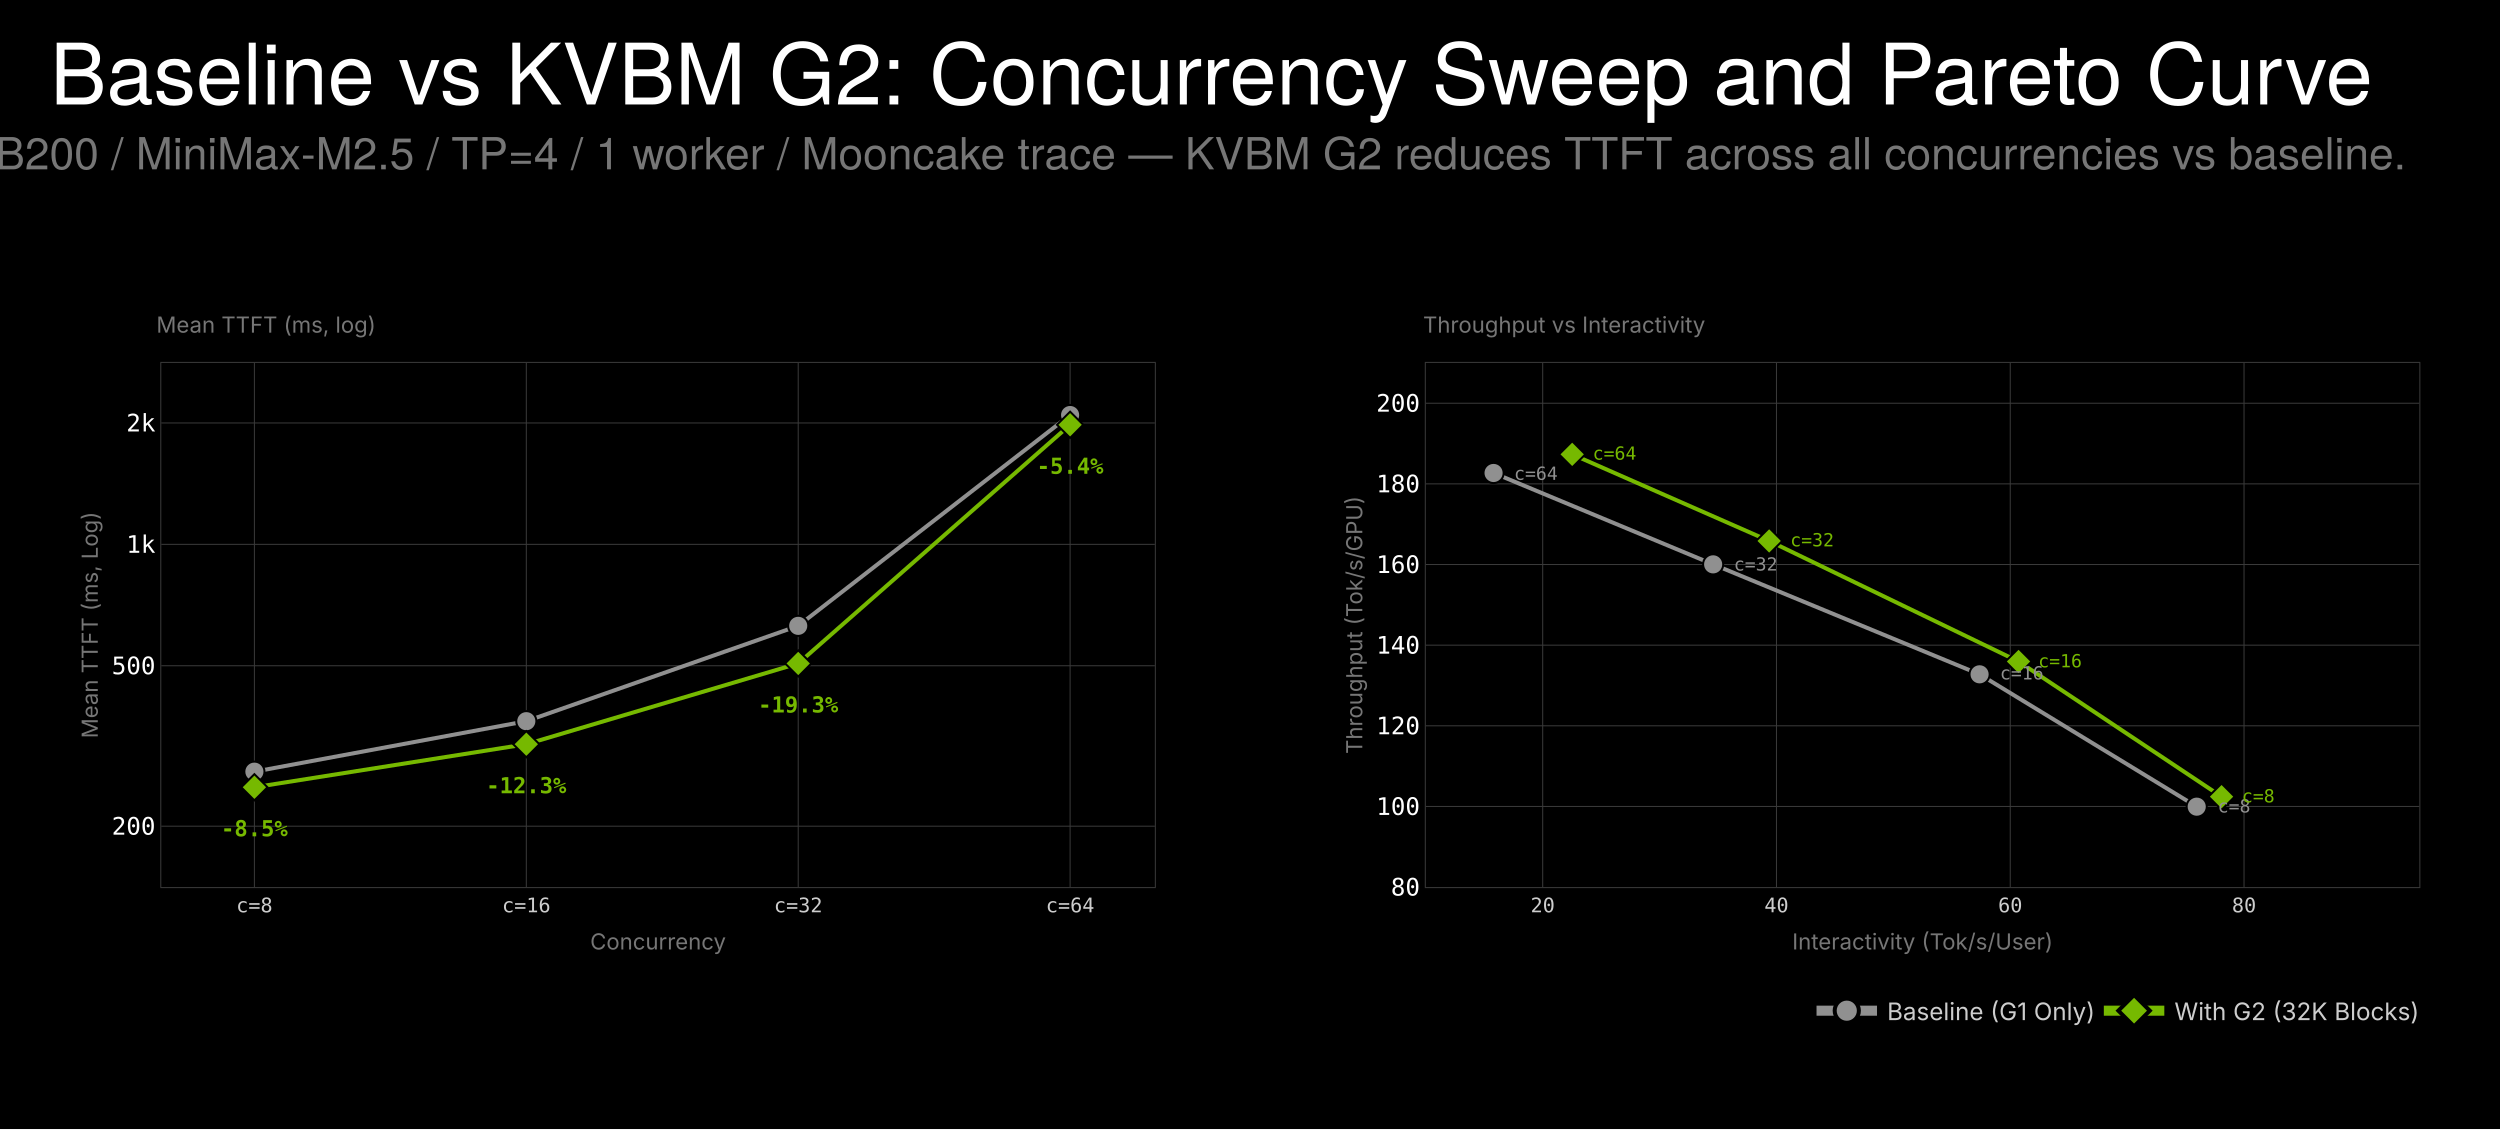
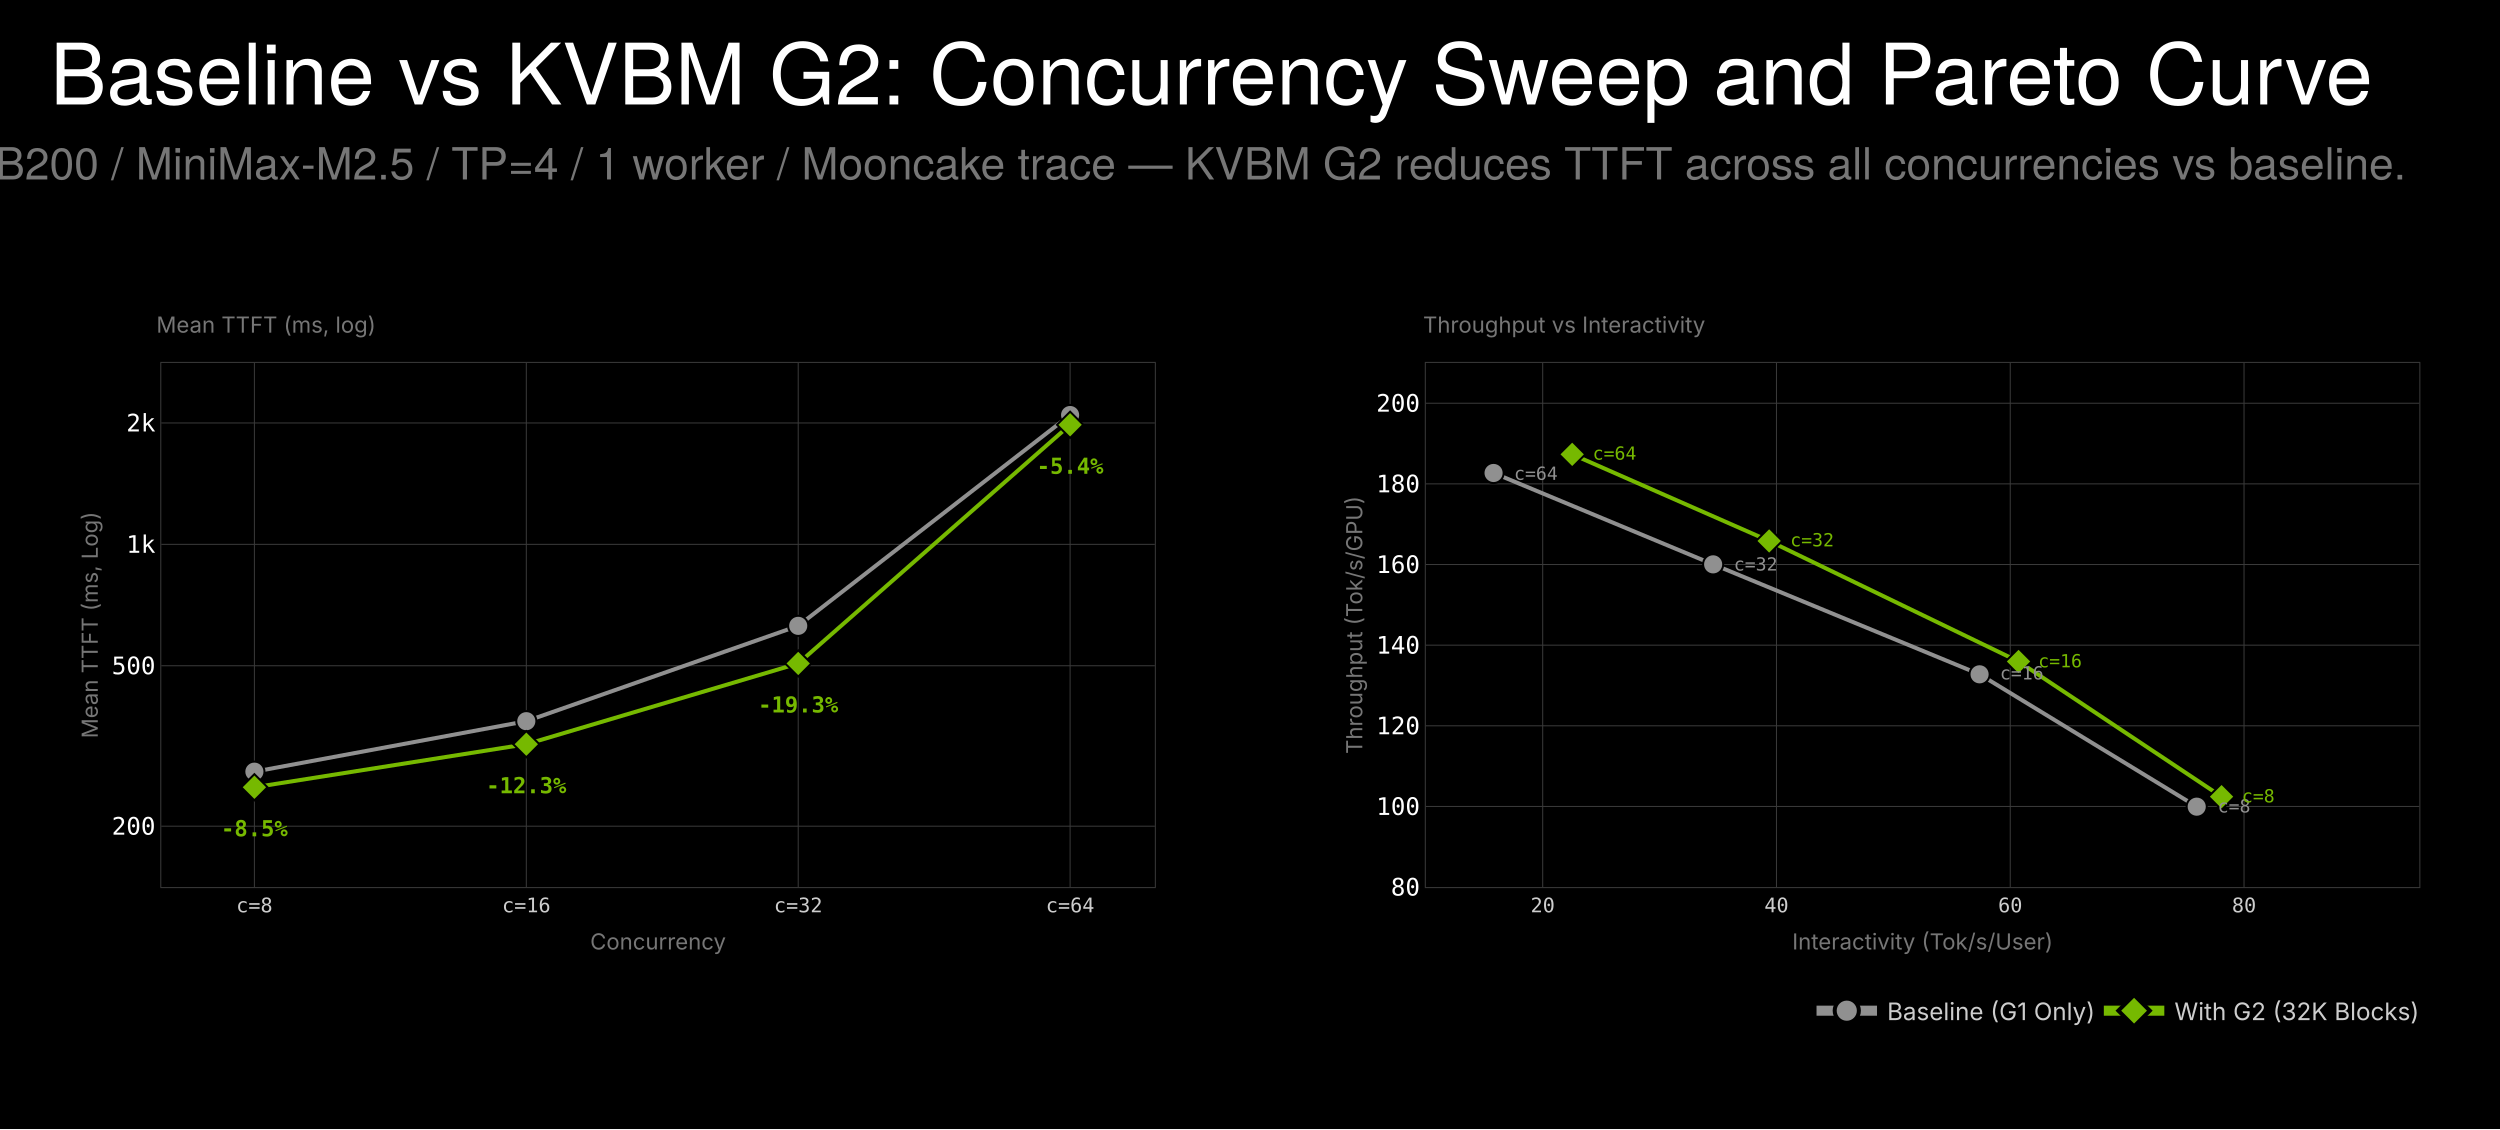
<svg xmlns="http://www.w3.org/2000/svg" class="main-svg" width="1240" height="560" style="" viewBox="0 0 1240 560">
  <rect x="0" y="0" width="1240" height="560" style="fill: rgb(0, 0, 0); fill-opacity: 1;" />
-   <defs id="defs-24a449">
+   <defs id="defs-660c61">
    <g class="clips">
-       <clipPath id="clip24a449xyplot" class="plotclip">
+       <clipPath id="clip660c61xyplot" class="plotclip">
        <rect width="492.8" height="260" />
      </clipPath>
-       <clipPath id="clip24a449x2y2plot" class="plotclip">
+       <clipPath id="clip660c61x2y2plot" class="plotclip">
        <rect width="492.8" height="260" />
      </clipPath>
-       <clipPath class="axesclip" id="clip24a449x">
+       <clipPath class="axesclip" id="clip660c61x">
        <rect x="80" y="0" width="492.8" height="560" />
      </clipPath>
-       <clipPath class="axesclip" id="clip24a449y">
+       <clipPath class="axesclip" id="clip660c61y">
        <rect x="0" y="180" width="1240" height="260" />
      </clipPath>
-       <clipPath class="axesclip" id="clip24a449xy">
+       <clipPath class="axesclip" id="clip660c61xy">
        <rect x="80" y="180" width="492.8" height="260" />
      </clipPath>
-       <clipPath class="axesclip" id="clip24a449y2">
+       <clipPath class="axesclip" id="clip660c61y2">
        <rect x="0" y="180" width="1240" height="260" />
      </clipPath>
-       <clipPath class="axesclip" id="clip24a449xy2">
+       <clipPath class="axesclip" id="clip660c61xy2">
        <rect x="80" y="180" width="492.8" height="260" />
      </clipPath>
-       <clipPath class="axesclip" id="clip24a449x2">
+       <clipPath class="axesclip" id="clip660c61x2">
        <rect x="707.2" y="0" width="492.8" height="560" />
      </clipPath>
-       <clipPath class="axesclip" id="clip24a449x2y">
+       <clipPath class="axesclip" id="clip660c61x2y">
        <rect x="707.2" y="180" width="492.8" height="260" />
      </clipPath>
-       <clipPath class="axesclip" id="clip24a449x2y2">
+       <clipPath class="axesclip" id="clip660c61x2y2">
        <rect x="707.2" y="180" width="492.8" height="260" />
      </clipPath>
    </g>
    <g class="gradients" />
    <g class="patterns" />
  </defs>
  <g class="bglayer" />
  <g class="layer-below">
    <g class="imagelayer" />
    <g class="shapelayer" />
  </g>
  <g class="cartesianlayer">
    <g class="subplot xy">
      <g class="layer-subplot">
        <g class="shapelayer" />
        <g class="imagelayer" />
      </g>
      <g class="minor-gridlayer">
        <g class="x" />
        <g class="y" />
      </g>
      <g class="gridlayer">
        <g class="x">
          <path class="xgrid crisp" transform="translate(126.18,0)" d="M0,180v260" style="stroke: rgb(58, 58, 58); stroke-opacity: 1; stroke-width: 0.5px;" />
          <path class="xgrid crisp" transform="translate(261.05,0)" d="M0,180v260" style="stroke: rgb(58, 58, 58); stroke-opacity: 1; stroke-width: 0.5px;" />
          <path class="xgrid crisp" transform="translate(395.91,0)" d="M0,180v260" style="stroke: rgb(58, 58, 58); stroke-opacity: 1; stroke-width: 0.5px;" />
          <path class="xgrid crisp" transform="translate(530.77,0)" d="M0,180v260" style="stroke: rgb(58, 58, 58); stroke-opacity: 1; stroke-width: 0.5px;" />
        </g>
        <g class="y">
          <path class="ygrid crisp" transform="translate(0,409.79)" d="M80,0h492.8" style="stroke: rgb(58, 58, 58); stroke-opacity: 1; stroke-width: 0.5px;" />
          <path class="ygrid crisp" transform="translate(0,330.21)" d="M80,0h492.8" style="stroke: rgb(58, 58, 58); stroke-opacity: 1; stroke-width: 0.5px;" />
          <path class="ygrid crisp" transform="translate(0,270)" d="M80,0h492.8" style="stroke: rgb(58, 58, 58); stroke-opacity: 1; stroke-width: 0.5px;" />
          <path class="ygrid crisp" transform="translate(0,209.79)" d="M80,0h492.8" style="stroke: rgb(58, 58, 58); stroke-opacity: 1; stroke-width: 0.5px;" />
        </g>
      </g>
      <g class="zerolinelayer" />
      <g class="layer-between">
        <g class="shapelayer" />
        <g class="imagelayer" />
      </g>
      <path class="xlines-below" />
      <path class="ylines-below" />
      <g class="overlines-below" />
      <g class="xaxislayer-below" />
      <g class="yaxislayer-below" />
      <g class="overaxes-below" />
      <g class="overplot">
-         <g class="xy" transform="translate(80,180)" clip-path="url(#clip24a449xyplot)">
+         <g class="xy" transform="translate(80,180)" clip-path="url(#clip660c61xyplot)">
          <g class="scatterlayer mlayer">
-             <g class="trace scatter tracecbd16e" style="stroke-miterlimit: 2; opacity: 1;">
+             <g class="trace scatter traceade1b7" style="stroke-miterlimit: 2; opacity: 1;">
              <g class="fills" />
              <g class="errorbars" />
              <g class="lines">
                <path class="js-line" d="M46.18,202.75L181.05,177.71L315.91,130.42L450.77,25.86" style="vector-effect: none; fill: none; stroke: rgb(144, 144, 144); stroke-opacity: 1; stroke-width: 2px; opacity: 1;" />
              </g>
              <g class="points">
                <path class="point" transform="translate(46.18,202.75)" d="M5,0A5,5 0 1,1 0,-5A5,5 0 0,1 5,0Z" style="opacity: 1; stroke-width: 1px; fill: rgb(144, 144, 144); fill-opacity: 1; stroke: rgb(0, 0, 0); stroke-opacity: 1;" />
                <path class="point" transform="translate(181.05,177.71)" d="M5,0A5,5 0 1,1 0,-5A5,5 0 0,1 5,0Z" style="opacity: 1; stroke-width: 1px; fill: rgb(144, 144, 144); fill-opacity: 1; stroke: rgb(0, 0, 0); stroke-opacity: 1;" />
                <path class="point" transform="translate(315.91,130.42)" d="M5,0A5,5 0 1,1 0,-5A5,5 0 0,1 5,0Z" style="opacity: 1; stroke-width: 1px; fill: rgb(144, 144, 144); fill-opacity: 1; stroke: rgb(0, 0, 0); stroke-opacity: 1;" />
                <path class="point" transform="translate(450.77,25.86)" d="M5,0A5,5 0 1,1 0,-5A5,5 0 0,1 5,0Z" style="opacity: 1; stroke-width: 1px; fill: rgb(144, 144, 144); fill-opacity: 1; stroke: rgb(0, 0, 0); stroke-opacity: 1;" />
              </g>
              <g class="text" />
            </g>
-             <g class="trace scatter trace2e564c" style="stroke-miterlimit: 2; opacity: 1;">
+             <g class="trace scatter traceecd7e0" style="stroke-miterlimit: 2; opacity: 1;">
              <g class="fills" />
              <g class="errorbars" />
              <g class="lines">
                <path class="js-line" d="M46.18,210.48L181.05,189.13L315.91,149.07L450.77,30.69" style="vector-effect: none; fill: none; stroke: rgb(118, 185, 0); stroke-opacity: 1; stroke-width: 2px; opacity: 1;" />
              </g>
              <g class="points">
                <path class="point" transform="translate(46.18,210.48)" d="M6.5,0L0,6.5L-6.5,0L0,-6.5Z" style="opacity: 1; stroke-width: 1px; fill: rgb(118, 185, 0); fill-opacity: 1; stroke: rgb(0, 0, 0); stroke-opacity: 1;" />
                <path class="point" transform="translate(181.05,189.13)" d="M6.5,0L0,6.5L-6.5,0L0,-6.5Z" style="opacity: 1; stroke-width: 1px; fill: rgb(118, 185, 0); fill-opacity: 1; stroke: rgb(0, 0, 0); stroke-opacity: 1;" />
                <path class="point" transform="translate(315.91,149.07)" d="M6.5,0L0,6.5L-6.5,0L0,-6.5Z" style="opacity: 1; stroke-width: 1px; fill: rgb(118, 185, 0); fill-opacity: 1; stroke: rgb(0, 0, 0); stroke-opacity: 1;" />
                <path class="point" transform="translate(450.77,30.69)" d="M6.5,0L0,6.5L-6.5,0L0,-6.5Z" style="opacity: 1; stroke-width: 1px; fill: rgb(118, 185, 0); fill-opacity: 1; stroke: rgb(0, 0, 0); stroke-opacity: 1;" />
              </g>
              <g class="text" />
            </g>
-             <g class="trace scatter tracec0a878" style="stroke-miterlimit: 2; opacity: 1;">
+             <g class="trace scatter tracec176b5" style="stroke-miterlimit: 2; opacity: 1;">
              <g class="fills" />
              <g class="errorbars" />
              <g class="lines" />
              <g class="points" />
              <g class="text">
                <g class="textpoint" transform="translate(0,2.75)">
                  <text x="46.18" y="232.06" text-anchor="middle" style="font-family: 'Geist Mono', 'JetBrains Mono', 'Roboto Mono', 'SF Mono', Menlo, Consolas, monospace; font-size: 11px; fill: rgb(118, 185, 0); fill-opacity: 1; white-space: pre;">
                    <tspan style="font-weight:bold">-8.5%</tspan>
                  </text>
                </g>
                <g class="textpoint" transform="translate(0,2.75)">
                  <text x="181.05" y="210.71" text-anchor="middle" style="font-family: 'Geist Mono', 'JetBrains Mono', 'Roboto Mono', 'SF Mono', Menlo, Consolas, monospace; font-size: 11px; fill: rgb(118, 185, 0); fill-opacity: 1; white-space: pre;">
                    <tspan style="font-weight:bold">-12.3%</tspan>
                  </text>
                </g>
                <g class="textpoint" transform="translate(0,2.75)">
                  <text x="315.91" y="170.65" text-anchor="middle" style="font-family: 'Geist Mono', 'JetBrains Mono', 'Roboto Mono', 'SF Mono', Menlo, Consolas, monospace; font-size: 11px; fill: rgb(118, 185, 0); fill-opacity: 1; white-space: pre;">
                    <tspan style="font-weight:bold">-19.3%</tspan>
                  </text>
                </g>
                <g class="textpoint" transform="translate(0,2.75)">
                  <text x="450.77" y="52.27" text-anchor="middle" style="font-family: 'Geist Mono', 'JetBrains Mono', 'Roboto Mono', 'SF Mono', Menlo, Consolas, monospace; font-size: 11px; fill: rgb(118, 185, 0); fill-opacity: 1; white-space: pre;">
                    <tspan style="font-weight:bold">-5.4%</tspan>
                  </text>
                </g>
              </g>
            </g>
          </g>
        </g>
      </g>
      <g class="zerolinelayer-above" />
      <path class="xlines-above crisp" d="M79.5,440.25H573.3M79.5,179.75H573.3" style="fill: none; stroke-width: 0.5px; stroke: rgb(58, 58, 58); stroke-opacity: 1;" />
      <path class="ylines-above crisp" d="M79.75,180V440M573.05,180V440" style="fill: none; stroke-width: 0.5px; stroke: rgb(58, 58, 58); stroke-opacity: 1;" />
      <g class="overlines-above" />
      <g class="xaxislayer-above">
        <g class="xtick">
          <text text-anchor="middle" x="0" y="452.5" transform="translate(126.18,0)" style="font-family: 'Geist Mono', 'JetBrains Mono', 'Roboto Mono', 'SF Mono', Menlo, Consolas, monospace; font-size: 10px; fill: rgb(205, 205, 205); fill-opacity: 1; white-space: pre;">c=8</text>
        </g>
        <g class="xtick">
          <text text-anchor="middle" x="0" y="452.5" style="font-family: 'Geist Mono', 'JetBrains Mono', 'Roboto Mono', 'SF Mono', Menlo, Consolas, monospace; font-size: 10px; fill: rgb(205, 205, 205); fill-opacity: 1; white-space: pre;" transform="translate(261.05,0)">c=16</text>
        </g>
        <g class="xtick">
          <text text-anchor="middle" x="0" y="452.5" style="font-family: 'Geist Mono', 'JetBrains Mono', 'Roboto Mono', 'SF Mono', Menlo, Consolas, monospace; font-size: 10px; fill: rgb(205, 205, 205); fill-opacity: 1; white-space: pre;" transform="translate(395.91,0)">c=32</text>
        </g>
        <g class="xtick">
          <text text-anchor="middle" x="0" y="452.5" style="font-family: 'Geist Mono', 'JetBrains Mono', 'Roboto Mono', 'SF Mono', Menlo, Consolas, monospace; font-size: 10px; fill: rgb(205, 205, 205); fill-opacity: 1; white-space: pre;" transform="translate(530.77,0)">c=64</text>
        </g>
      </g>
      <g class="yaxislayer-above">
        <g class="ytick">
          <text text-anchor="end" x="77.1" y="4.2" transform="translate(0,409.79)" style="font-family: 'Geist Mono', 'JetBrains Mono', 'Roboto Mono', 'SF Mono', Menlo, Consolas, monospace; font-size: 12px; fill: rgb(255, 255, 255); fill-opacity: 1; white-space: pre;">200</text>
        </g>
        <g class="ytick">
          <text text-anchor="end" x="77.1" y="4.2" style="font-family: 'Geist Mono', 'JetBrains Mono', 'Roboto Mono', 'SF Mono', Menlo, Consolas, monospace; font-size: 12px; fill: rgb(255, 255, 255); fill-opacity: 1; white-space: pre;" transform="translate(0,330.21)">500</text>
        </g>
        <g class="ytick">
          <text text-anchor="end" x="77.1" y="4.2" style="font-family: 'Geist Mono', 'JetBrains Mono', 'Roboto Mono', 'SF Mono', Menlo, Consolas, monospace; font-size: 12px; fill: rgb(255, 255, 255); fill-opacity: 1; white-space: pre;" transform="translate(0,270)">1k</text>
        </g>
        <g class="ytick">
          <text text-anchor="end" x="77.1" y="4.2" style="font-family: 'Geist Mono', 'JetBrains Mono', 'Roboto Mono', 'SF Mono', Menlo, Consolas, monospace; font-size: 12px; fill: rgb(255, 255, 255); fill-opacity: 1; white-space: pre;" transform="translate(0,209.79)">2k</text>
        </g>
      </g>
      <g class="overaxes-above" />
    </g>
    <g class="subplot x2y2">
      <g class="layer-subplot">
        <g class="shapelayer" />
        <g class="imagelayer" />
      </g>
      <g class="minor-gridlayer">
        <g class="x2" />
        <g class="y2" />
      </g>
      <g class="gridlayer">
        <g class="x2">
          <path class="x2grid crisp" transform="translate(765.18,0)" d="M0,180v260" style="stroke: rgb(58, 58, 58); stroke-opacity: 1; stroke-width: 0.5px;" />
          <path class="x2grid crisp" transform="translate(881.13,0)" d="M0,180v260" style="stroke: rgb(58, 58, 58); stroke-opacity: 1; stroke-width: 0.5px;" />
          <path class="x2grid crisp" transform="translate(997.08,0)" d="M0,180v260" style="stroke: rgb(58, 58, 58); stroke-opacity: 1; stroke-width: 0.5px;" />
          <path class="x2grid crisp" transform="translate(1113.04,0)" d="M0,180v260" style="stroke: rgb(58, 58, 58); stroke-opacity: 1; stroke-width: 0.5px;" />
        </g>
        <g class="y2">
          <path class="y2grid crisp" transform="translate(0,400)" d="M707.2,0h492.8" style="stroke: rgb(58, 58, 58); stroke-opacity: 1; stroke-width: 0.5px;" />
          <path class="y2grid crisp" transform="translate(0,360)" d="M707.2,0h492.8" style="stroke: rgb(58, 58, 58); stroke-opacity: 1; stroke-width: 0.5px;" />
          <path class="y2grid crisp" transform="translate(0,320)" d="M707.2,0h492.8" style="stroke: rgb(58, 58, 58); stroke-opacity: 1; stroke-width: 0.5px;" />
          <path class="y2grid crisp" transform="translate(0,280)" d="M707.2,0h492.8" style="stroke: rgb(58, 58, 58); stroke-opacity: 1; stroke-width: 0.5px;" />
          <path class="y2grid crisp" transform="translate(0,240)" d="M707.2,0h492.8" style="stroke: rgb(58, 58, 58); stroke-opacity: 1; stroke-width: 0.5px;" />
          <path class="y2grid crisp" transform="translate(0,200)" d="M707.2,0h492.8" style="stroke: rgb(58, 58, 58); stroke-opacity: 1; stroke-width: 0.5px;" />
        </g>
      </g>
      <g class="zerolinelayer" />
      <g class="layer-between">
        <g class="shapelayer" />
        <g class="imagelayer" />
      </g>
      <path class="xlines-below" />
      <path class="ylines-below" />
      <g class="overlines-below" />
      <g class="xaxislayer-below" />
      <g class="yaxislayer-below" />
      <g class="overaxes-below" />
      <g class="overplot">
-         <g class="x2y2" transform="translate(707.2,180)" clip-path="url(#clip24a449x2y2plot)">
+         <g class="x2y2" transform="translate(707.2,180)" clip-path="url(#clip660c61x2y2plot)">
          <g class="scatterlayer mlayer">
-             <g class="trace scatter trace7be3ea" style="stroke-miterlimit: 2; opacity: 1;">
+             <g class="trace scatter trace5ba862" style="stroke-miterlimit: 2; opacity: 1;">
              <g class="fills" />
              <g class="errorbars" />
              <g class="lines">
                <path class="js-line" d="M382.37,220.11L274.67,154.46L142.52,99.92L33.61,54.6" style="vector-effect: none; fill: none; stroke: rgb(144, 144, 144); stroke-opacity: 1; stroke-width: 2px; opacity: 1;" />
              </g>
              <g class="points">
                <path class="point" transform="translate(382.37,220.11)" d="M5,0A5,5 0 1,1 0,-5A5,5 0 0,1 5,0Z" style="opacity: 1; stroke-width: 1px; fill: rgb(144, 144, 144); fill-opacity: 1; stroke: rgb(0, 0, 0); stroke-opacity: 1;" />
                <path class="point" transform="translate(274.67,154.46)" d="M5,0A5,5 0 1,1 0,-5A5,5 0 0,1 5,0Z" style="opacity: 1; stroke-width: 1px; fill: rgb(144, 144, 144); fill-opacity: 1; stroke: rgb(0, 0, 0); stroke-opacity: 1;" />
                <path class="point" transform="translate(142.52,99.92)" d="M5,0A5,5 0 1,1 0,-5A5,5 0 0,1 5,0Z" style="opacity: 1; stroke-width: 1px; fill: rgb(144, 144, 144); fill-opacity: 1; stroke: rgb(0, 0, 0); stroke-opacity: 1;" />
                <path class="point" transform="translate(33.61,54.6)" d="M5,0A5,5 0 1,1 0,-5A5,5 0 0,1 5,0Z" style="opacity: 1; stroke-width: 1px; fill: rgb(144, 144, 144); fill-opacity: 1; stroke: rgb(0, 0, 0); stroke-opacity: 1;" />
              </g>
              <g class="text" />
            </g>
-             <g class="trace scatter trace0f30ab" style="stroke-miterlimit: 2; opacity: 1;">
+             <g class="trace scatter trace50d9ca" style="stroke-miterlimit: 2; opacity: 1;">
              <g class="fills" />
              <g class="errorbars" />
              <g class="lines">
                <path class="js-line" d="M394.69,215.15L293.99,148.1L170.3,88.31L72.6,45.36" style="vector-effect: none; fill: none; stroke: rgb(118, 185, 0); stroke-opacity: 1; stroke-width: 2px; opacity: 1;" />
              </g>
              <g class="points">
                <path class="point" transform="translate(394.69,215.15)" d="M6.5,0L0,6.5L-6.5,0L0,-6.5Z" style="opacity: 1; stroke-width: 1px; fill: rgb(118, 185, 0); fill-opacity: 1; stroke: rgb(0, 0, 0); stroke-opacity: 1;" />
                <path class="point" transform="translate(293.99,148.1)" d="M6.5,0L0,6.5L-6.5,0L0,-6.5Z" style="opacity: 1; stroke-width: 1px; fill: rgb(118, 185, 0); fill-opacity: 1; stroke: rgb(0, 0, 0); stroke-opacity: 1;" />
                <path class="point" transform="translate(170.3,88.31)" d="M6.5,0L0,6.5L-6.5,0L0,-6.5Z" style="opacity: 1; stroke-width: 1px; fill: rgb(118, 185, 0); fill-opacity: 1; stroke: rgb(0, 0, 0); stroke-opacity: 1;" />
                <path class="point" transform="translate(72.6,45.36)" d="M6.5,0L0,6.5L-6.5,0L0,-6.5Z" style="opacity: 1; stroke-width: 1px; fill: rgb(118, 185, 0); fill-opacity: 1; stroke: rgb(0, 0, 0); stroke-opacity: 1;" />
              </g>
              <g class="text" />
            </g>
          </g>
        </g>
      </g>
      <g class="zerolinelayer-above" />
      <path class="xlines-above crisp" d="M706.7,440.25H1200.5M706.7,179.75H1200.5" style="fill: none; stroke-width: 0.5px; stroke: rgb(58, 58, 58); stroke-opacity: 1;" />
      <path class="ylines-above crisp" d="M706.95,180V440M1200.25,180V440" style="fill: none; stroke-width: 0.5px; stroke: rgb(58, 58, 58); stroke-opacity: 1;" />
      <g class="overlines-above" />
      <g class="xaxislayer-above">
        <g class="x2tick">
          <text text-anchor="middle" x="0" y="452.5" transform="translate(765.18,0)" style="font-family: 'Geist Mono', 'JetBrains Mono', 'Roboto Mono', 'SF Mono', Menlo, Consolas, monospace; font-size: 10px; fill: rgb(205, 205, 205); fill-opacity: 1; white-space: pre;">20</text>
        </g>
        <g class="x2tick">
          <text text-anchor="middle" x="0" y="452.5" style="font-family: 'Geist Mono', 'JetBrains Mono', 'Roboto Mono', 'SF Mono', Menlo, Consolas, monospace; font-size: 10px; fill: rgb(205, 205, 205); fill-opacity: 1; white-space: pre;" transform="translate(881.13,0)">40</text>
        </g>
        <g class="x2tick">
          <text text-anchor="middle" x="0" y="452.5" style="font-family: 'Geist Mono', 'JetBrains Mono', 'Roboto Mono', 'SF Mono', Menlo, Consolas, monospace; font-size: 10px; fill: rgb(205, 205, 205); fill-opacity: 1; white-space: pre;" transform="translate(997.08,0)">60</text>
        </g>
        <g class="x2tick">
          <text text-anchor="middle" x="0" y="452.5" style="font-family: 'Geist Mono', 'JetBrains Mono', 'Roboto Mono', 'SF Mono', Menlo, Consolas, monospace; font-size: 10px; fill: rgb(205, 205, 205); fill-opacity: 1; white-space: pre;" transform="translate(1113.04,0)">80</text>
        </g>
      </g>
      <g class="yaxislayer-above">
        <g class="y2tick">
          <text text-anchor="end" x="704.3" y="4.2" transform="translate(0,440)" style="font-family: 'Geist Mono', 'JetBrains Mono', 'Roboto Mono', 'SF Mono', Menlo, Consolas, monospace; font-size: 12px; fill: rgb(255, 255, 255); fill-opacity: 1; white-space: pre;">80</text>
        </g>
        <g class="y2tick">
          <text text-anchor="end" x="704.3" y="4.2" style="font-family: 'Geist Mono', 'JetBrains Mono', 'Roboto Mono', 'SF Mono', Menlo, Consolas, monospace; font-size: 12px; fill: rgb(255, 255, 255); fill-opacity: 1; white-space: pre;" transform="translate(0,400)">100</text>
        </g>
        <g class="y2tick">
          <text text-anchor="end" x="704.3" y="4.2" style="font-family: 'Geist Mono', 'JetBrains Mono', 'Roboto Mono', 'SF Mono', Menlo, Consolas, monospace; font-size: 12px; fill: rgb(255, 255, 255); fill-opacity: 1; white-space: pre;" transform="translate(0,360)">120</text>
        </g>
        <g class="y2tick">
          <text text-anchor="end" x="704.3" y="4.2" style="font-family: 'Geist Mono', 'JetBrains Mono', 'Roboto Mono', 'SF Mono', Menlo, Consolas, monospace; font-size: 12px; fill: rgb(255, 255, 255); fill-opacity: 1; white-space: pre;" transform="translate(0,320)">140</text>
        </g>
        <g class="y2tick">
          <text text-anchor="end" x="704.3" y="4.2" style="font-family: 'Geist Mono', 'JetBrains Mono', 'Roboto Mono', 'SF Mono', Menlo, Consolas, monospace; font-size: 12px; fill: rgb(255, 255, 255); fill-opacity: 1; white-space: pre;" transform="translate(0,280)">160</text>
        </g>
        <g class="y2tick">
          <text text-anchor="end" x="704.3" y="4.2" style="font-family: 'Geist Mono', 'JetBrains Mono', 'Roboto Mono', 'SF Mono', Menlo, Consolas, monospace; font-size: 12px; fill: rgb(255, 255, 255); fill-opacity: 1; white-space: pre;" transform="translate(0,240)">180</text>
        </g>
        <g class="y2tick">
          <text text-anchor="end" x="704.3" y="4.2" style="font-family: 'Geist Mono', 'JetBrains Mono', 'Roboto Mono', 'SF Mono', Menlo, Consolas, monospace; font-size: 12px; fill: rgb(255, 255, 255); fill-opacity: 1; white-space: pre;" transform="translate(0,200)">200</text>
        </g>
      </g>
      <g class="overaxes-above" />
    </g>
  </g>
  <g class="polarlayer" />
  <g class="smithlayer" />
  <g class="ternarylayer" />
  <g class="geolayer" />
  <g class="funnelarealayer" />
  <g class="pielayer" />
  <g class="iciclelayer" />
  <g class="treemaplayer" />
  <g class="sunburstlayer" />
  <g class="glimages" />
-   <defs id="topdefs-24a449">
+   <defs id="topdefs-660c61">
    <g class="clips" />
-     <clipPath id="legend24a449">
+     <clipPath id="legend660c61">
      <rect width="304" height="29" x="0" y="0" />
    </clipPath>
  </defs>
  <g class="layer-above">
    <g class="imagelayer" />
    <g class="shapelayer" />
  </g>
  <g class="infolayer">
    <g class="legend" pointer-events="all" transform="translate(896,486.8)">
      <rect class="bg" shape-rendering="crispEdges" style="stroke: rgb(58, 58, 58); stroke-opacity: 1; fill: rgb(0, 0, 0); fill-opacity: 0; stroke-width: 0px;" width="304" height="29" x="0" y="0" />
-       <g class="scrollbox" transform="" clip-path="url(#legend24a449)">
+       <g class="scrollbox" transform="" clip-path="url(#legend660c61)">
        <g class="groups" transform="">
          <g class="traces" transform="translate(0,14.5)" style="opacity: 1;">
            <text class="legendtext" text-anchor="start" x="40" y="4.68" style="font-family: Geist, Inter, 'Helvetica Neue', Arial, sans-serif; font-size: 12px; fill: rgb(205, 205, 205); fill-opacity: 1; white-space: pre;">Baseline (G1 Only)</text>
            <g class="layers" style="opacity: 1;">
              <g class="legendfill" />
              <g class="legendlines">
                <path class="js-line" d="M5,0h30" style="fill: none; stroke: rgb(144, 144, 144); stroke-opacity: 1; stroke-width: 5px;" />
              </g>
              <g class="legendsymbols">
                <g class="legendpoints">
                  <path class="scatterpts" transform="translate(20,0)" d="M6,0A6,6 0 1,1 0,-6A6,6 0 0,1 6,0Z" style="opacity: 1; stroke-width: 2px; fill: rgb(144, 144, 144); fill-opacity: 1; stroke: rgb(0, 0, 0); stroke-opacity: 1;" />
                </g>
              </g>
            </g>
            <rect class="legendtoggle" x="0" y="-9.5" width="140" height="19" style="fill: rgb(0, 0, 0); fill-opacity: 0;" />
          </g>
        </g>
        <g class="groups" transform="translate(142.5,0)">
          <g class="traces" transform="translate(0,14.5)" style="opacity: 1;">
            <text class="legendtext" text-anchor="start" x="40" y="4.68" style="font-family: Geist, Inter, 'Helvetica Neue', Arial, sans-serif; font-size: 12px; fill: rgb(205, 205, 205); fill-opacity: 1; white-space: pre;">With G2 (32K Blocks)</text>
            <g class="layers" style="opacity: 1;">
              <g class="legendfill" />
              <g class="legendlines">
                <path class="js-line" d="M5,0h30" style="fill: none; stroke: rgb(118, 185, 0); stroke-opacity: 1; stroke-width: 5px;" />
              </g>
              <g class="legendsymbols">
                <g class="legendpoints">
                  <path class="scatterpts" transform="translate(20,0)" d="M7.8,0L0,7.8L-7.8,0L0,-7.8Z" style="opacity: 1; stroke-width: 2px; fill: rgb(118, 185, 0); fill-opacity: 1; stroke: rgb(0, 0, 0); stroke-opacity: 1;" />
                </g>
              </g>
            </g>
            <rect class="legendtoggle" x="0" y="-9.5" width="158.406" height="19" style="fill: rgb(0, 0, 0); fill-opacity: 0;" />
          </g>
        </g>
      </g>
      <rect class="scrollbar" rx="20" ry="3" width="0" height="0" style="fill: rgb(128, 139, 164); fill-opacity: 1;" x="0" y="0" />
    </g>
    <g class="g-gtitle">
      <text class="gtitle" x="24.8" y="22.4" text-anchor="start" dy="0.7em" style="opacity: 1; font-family: 'Helvetica Neue', HelveticaNeue, sans-serif; font-size: 42px; fill: rgb(255, 255, 255); fill-opacity: 1; font-weight: 300; white-space: pre;">Baseline vs KVBM G2: Concurrency Sweep and Pareto Curve</text>
    </g>
    <g class="g-xtitle">
      <text class="xtitle" x="326.4" y="470.95" text-anchor="middle" style="opacity: 1; font-family: Geist, Inter, 'Helvetica Neue', Arial, sans-serif; font-size: 11px; fill: rgb(118, 118, 118); fill-opacity: 1; white-space: pre;">Concurrency</text>
    </g>
    <g class="g-x2title">
      <text class="x2title" x="953.6" y="470.95" text-anchor="middle" style="opacity: 1; font-family: Geist, Inter, 'Helvetica Neue', Arial, sans-serif; font-size: 11px; fill: rgb(118, 118, 118); fill-opacity: 1; white-space: pre;">Interactivity (Tok/s/User)</text>
    </g>
    <g class="g-ytitle">
      <text class="ytitle" transform="rotate(-90,48.5,310)" x="48.5" y="310" text-anchor="middle" style="opacity: 1; font-family: Geist, Inter, 'Helvetica Neue', Arial, sans-serif; font-size: 11px; fill: rgb(118, 118, 118); fill-opacity: 1; white-space: pre;">Mean TTFT (ms, Log)</text>
    </g>
    <g class="g-y2title">
      <text class="y2title" transform="rotate(-90,675.7,310)" x="675.7" y="310" text-anchor="middle" style="opacity: 1; font-family: Geist, Inter, 'Helvetica Neue', Arial, sans-serif; font-size: 11px; fill: rgb(118, 118, 118); fill-opacity: 1; white-space: pre;">Throughput (Tok/s/GPU)</text>
    </g>
    <g class="annotation" data-index="0" style="opacity: 1;">
      <g class="annotation-text-g" transform="rotate(0,1107.57,400.11)">
        <g class="cursor-pointer" transform="translate(1098,392)">
          <rect class="bg" x="0.5" y="0.5" width="19" height="15" style="stroke-width: 1px; stroke: rgb(0, 0, 0); stroke-opacity: 0; fill: rgb(0, 0, 0); fill-opacity: 0;" />
          <text class="annotation-text" text-anchor="middle" x="10.102" y="11" style="font-family: 'Geist Mono', 'JetBrains Mono', 'Roboto Mono', 'SF Mono', Menlo, Consolas, monospace; font-size: 9px; fill: rgb(144, 144, 144); fill-opacity: 1; white-space: pre;">c=8</text>
        </g>
      </g>
    </g>
    <g class="annotation" data-index="1" style="opacity: 1;">
      <g class="annotation-text-g" transform="rotate(0,1002.87,334.46)">
        <g class="cursor-pointer" transform="translate(990,326)">
          <rect class="bg" x="0.5" y="0.5" width="25" height="15" style="stroke-width: 1px; stroke: rgb(0, 0, 0); stroke-opacity: 0; fill: rgb(0, 0, 0); fill-opacity: 0;" />
          <text class="annotation-text" text-anchor="middle" x="12.805" y="11" style="font-family: 'Geist Mono', 'JetBrains Mono', 'Roboto Mono', 'SF Mono', Menlo, Consolas, monospace; font-size: 9px; fill: rgb(144, 144, 144); fill-opacity: 1; white-space: pre;">c=16</text>
        </g>
      </g>
    </g>
    <g class="annotation" data-index="2" style="opacity: 1;">
      <g class="annotation-text-g" transform="rotate(0,870.72,279.92)">
        <g class="cursor-pointer" transform="translate(858,272)">
          <rect class="bg" x="0.5" y="0.5" width="25" height="15" style="stroke-width: 1px; stroke: rgb(0, 0, 0); stroke-opacity: 0; fill: rgb(0, 0, 0); fill-opacity: 0;" />
          <text class="annotation-text" text-anchor="middle" x="12.805" y="11" style="font-family: 'Geist Mono', 'JetBrains Mono', 'Roboto Mono', 'SF Mono', Menlo, Consolas, monospace; font-size: 9px; fill: rgb(144, 144, 144); fill-opacity: 1; white-space: pre;">c=32</text>
        </g>
      </g>
    </g>
    <g class="annotation" data-index="3" style="opacity: 1;">
      <g class="annotation-text-g" transform="rotate(0,761.81,234.6)">
        <g class="cursor-pointer" transform="translate(749,227)">
          <rect class="bg" x="0.5" y="0.5" width="25" height="15" style="stroke-width: 1px; stroke: rgb(0, 0, 0); stroke-opacity: 0; fill: rgb(0, 0, 0); fill-opacity: 0;" />
          <text class="annotation-text" text-anchor="middle" x="12.805" y="11" style="font-family: 'Geist Mono', 'JetBrains Mono', 'Roboto Mono', 'SF Mono', Menlo, Consolas, monospace; font-size: 9px; fill: rgb(144, 144, 144); fill-opacity: 1; white-space: pre;">c=64</text>
        </g>
      </g>
    </g>
    <g class="annotation" data-index="4" style="opacity: 1;">
      <g class="annotation-text-g" transform="rotate(0,1119.89,395.15)">
        <g class="cursor-pointer" transform="translate(1110,387)">
          <rect class="bg" x="0.5" y="0.5" width="19" height="15" style="stroke-width: 1px; stroke: rgb(0, 0, 0); stroke-opacity: 0; fill: rgb(0, 0, 0); fill-opacity: 0;" />
          <text class="annotation-text" text-anchor="middle" x="10.102" y="11" style="font-family: 'Geist Mono', 'JetBrains Mono', 'Roboto Mono', 'SF Mono', Menlo, Consolas, monospace; font-size: 9px; fill: rgb(118, 185, 0); fill-opacity: 1; white-space: pre;">c=8</text>
        </g>
      </g>
    </g>
    <g class="annotation" data-index="5" style="opacity: 1;">
      <g class="annotation-text-g" transform="rotate(0,1022.19,328.1)">
        <g class="cursor-pointer" transform="translate(1009,320)">
          <rect class="bg" x="0.5" y="0.5" width="25" height="15" style="stroke-width: 1px; stroke: rgb(0, 0, 0); stroke-opacity: 0; fill: rgb(0, 0, 0); fill-opacity: 0;" />
          <text class="annotation-text" text-anchor="middle" x="12.805" y="11" style="font-family: 'Geist Mono', 'JetBrains Mono', 'Roboto Mono', 'SF Mono', Menlo, Consolas, monospace; font-size: 9px; fill: rgb(118, 185, 0); fill-opacity: 1; white-space: pre;">c=16</text>
        </g>
      </g>
    </g>
    <g class="annotation" data-index="6" style="opacity: 1;">
      <g class="annotation-text-g" transform="rotate(0,898.5,268.31)">
        <g class="cursor-pointer" transform="translate(886,260)">
          <rect class="bg" x="0.5" y="0.5" width="25" height="15" style="stroke-width: 1px; stroke: rgb(0, 0, 0); stroke-opacity: 0; fill: rgb(0, 0, 0); fill-opacity: 0;" />
          <text class="annotation-text" text-anchor="middle" x="12.805" y="11" style="font-family: 'Geist Mono', 'JetBrains Mono', 'Roboto Mono', 'SF Mono', Menlo, Consolas, monospace; font-size: 9px; fill: rgb(118, 185, 0); fill-opacity: 1; white-space: pre;">c=32</text>
        </g>
      </g>
    </g>
    <g class="annotation" data-index="7" style="opacity: 1;">
      <g class="annotation-text-g" transform="rotate(0,800.8,225.36)">
        <g class="cursor-pointer" transform="translate(788,217)">
          <rect class="bg" x="0.5" y="0.5" width="25" height="15" style="stroke-width: 1px; stroke: rgb(0, 0, 0); stroke-opacity: 0; fill: rgb(0, 0, 0); fill-opacity: 0;" />
          <text class="annotation-text" text-anchor="middle" x="12.805" y="11" style="font-family: 'Geist Mono', 'JetBrains Mono', 'Roboto Mono', 'SF Mono', Menlo, Consolas, monospace; font-size: 9px; fill: rgb(118, 185, 0); fill-opacity: 1; white-space: pre;">c=64</text>
        </g>
      </g>
    </g>
    <g class="annotation" data-index="8" style="opacity: 1;">
      <g class="annotation-text-g" transform="rotate(0,132,160.6)">
        <g class="cursor-pointer" transform="translate(80,152)">
          <rect class="bg" x="0.5" y="0.5" width="103" height="17" style="stroke-width: 1px; stroke: rgb(0, 0, 0); stroke-opacity: 0; fill: rgb(0, 0, 0); fill-opacity: 0;" />
          <text class="annotation-text" text-anchor="middle" x="51.984" y="13" style="font-family: Geist, Inter, 'Helvetica Neue', Arial, sans-serif; font-size: 11px; fill: rgb(118, 118, 118); fill-opacity: 1; white-space: pre;">Mean TTFT (ms, log)</text>
        </g>
      </g>
    </g>
    <g class="annotation" data-index="9" style="opacity: 1;">
      <g class="annotation-text-g" transform="rotate(0,776.2,160.6)">
        <g class="cursor-pointer" transform="translate(707,152)">
          <rect class="bg" x="0.5" y="0.5" width="137" height="17" style="stroke-width: 1px; stroke: rgb(0, 0, 0); stroke-opacity: 0; fill: rgb(0, 0, 0); fill-opacity: 0;" />
          <text class="annotation-text" text-anchor="middle" x="68.812" y="13" style="font-family: Geist, Inter, 'Helvetica Neue', Arial, sans-serif; font-size: 11px; fill: rgb(118, 118, 118); fill-opacity: 1; white-space: pre;">Throughput vs Interactivity</text>
        </g>
      </g>
    </g>
    <g class="annotation" data-index="10" style="opacity: 1;">
-       <g class="annotation-text-g" transform="rotate(0,595.62,75.92)">
-         <g class="cursor-pointer" transform="translate(25,61)">
+       <g class="annotation-text-g" transform="rotate(0,595.62,81.38)">
+         <g class="cursor-pointer" transform="translate(25,66)">
          <rect class="bg" x="0.5" y="0.5" width="1140" height="29" style="stroke-width: 1px; stroke: rgb(0, 0, 0); stroke-opacity: 0; fill: rgb(0, 0, 0); fill-opacity: 0;" />
          <text class="annotation-text" text-anchor="middle" x="570.516" y="23" style="font-family: 'Helvetica Neue', HelveticaNeue, sans-serif; font-size: 22px; fill: rgb(118, 118, 118); fill-opacity: 1; font-weight: 300; white-space: pre;">B200 / MiniMax-M2.5 / TP=4 / 1 worker / Mooncake trace — KVBM G2 reduces TTFT across all concurrencies vs baseline.</text>
        </g>
      </g>
    </g>
  </g>
</svg>
